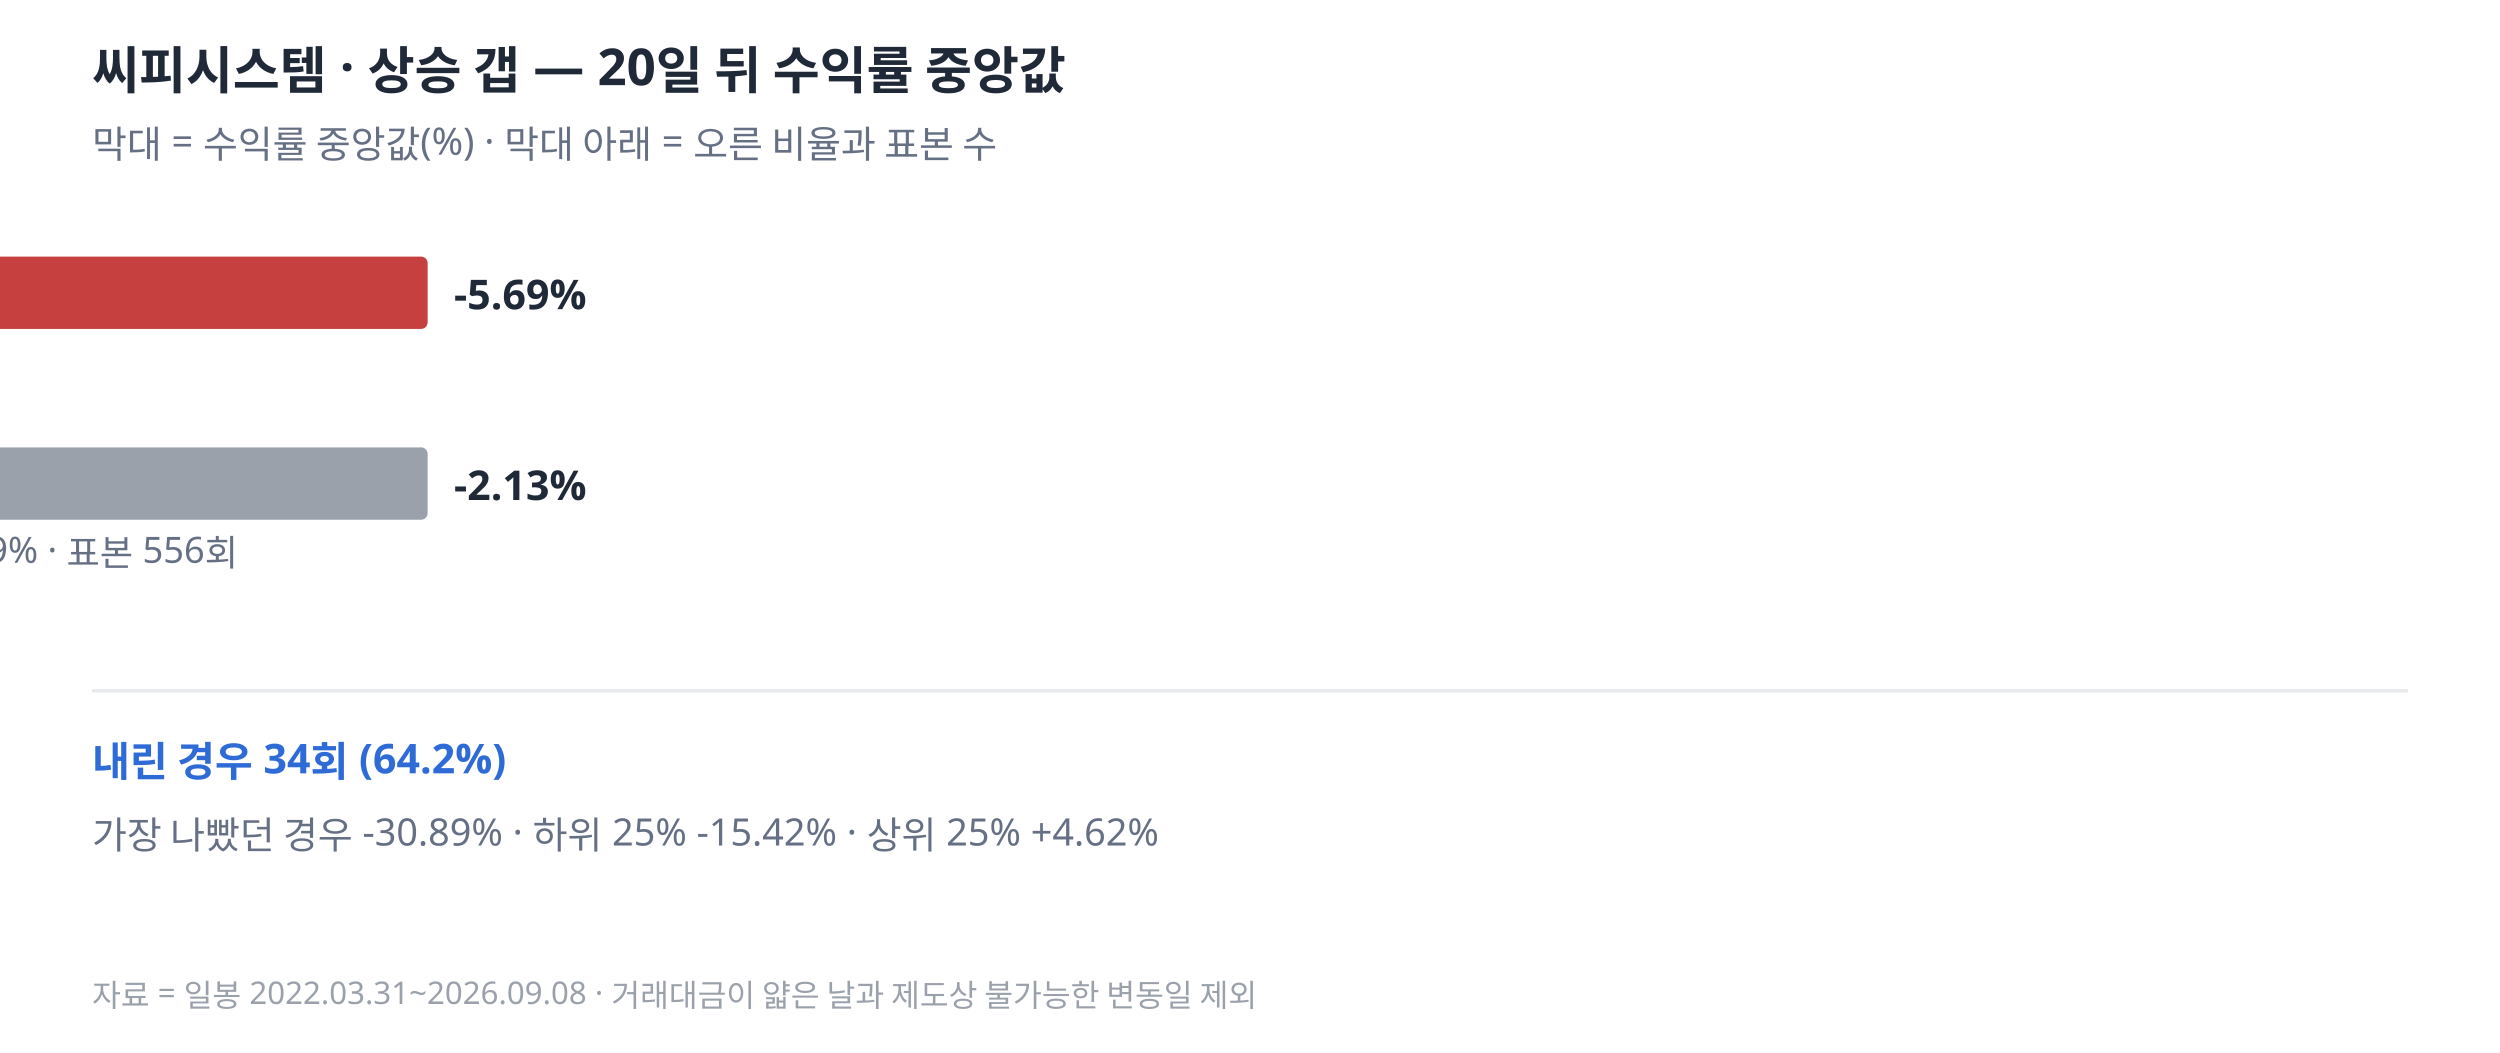
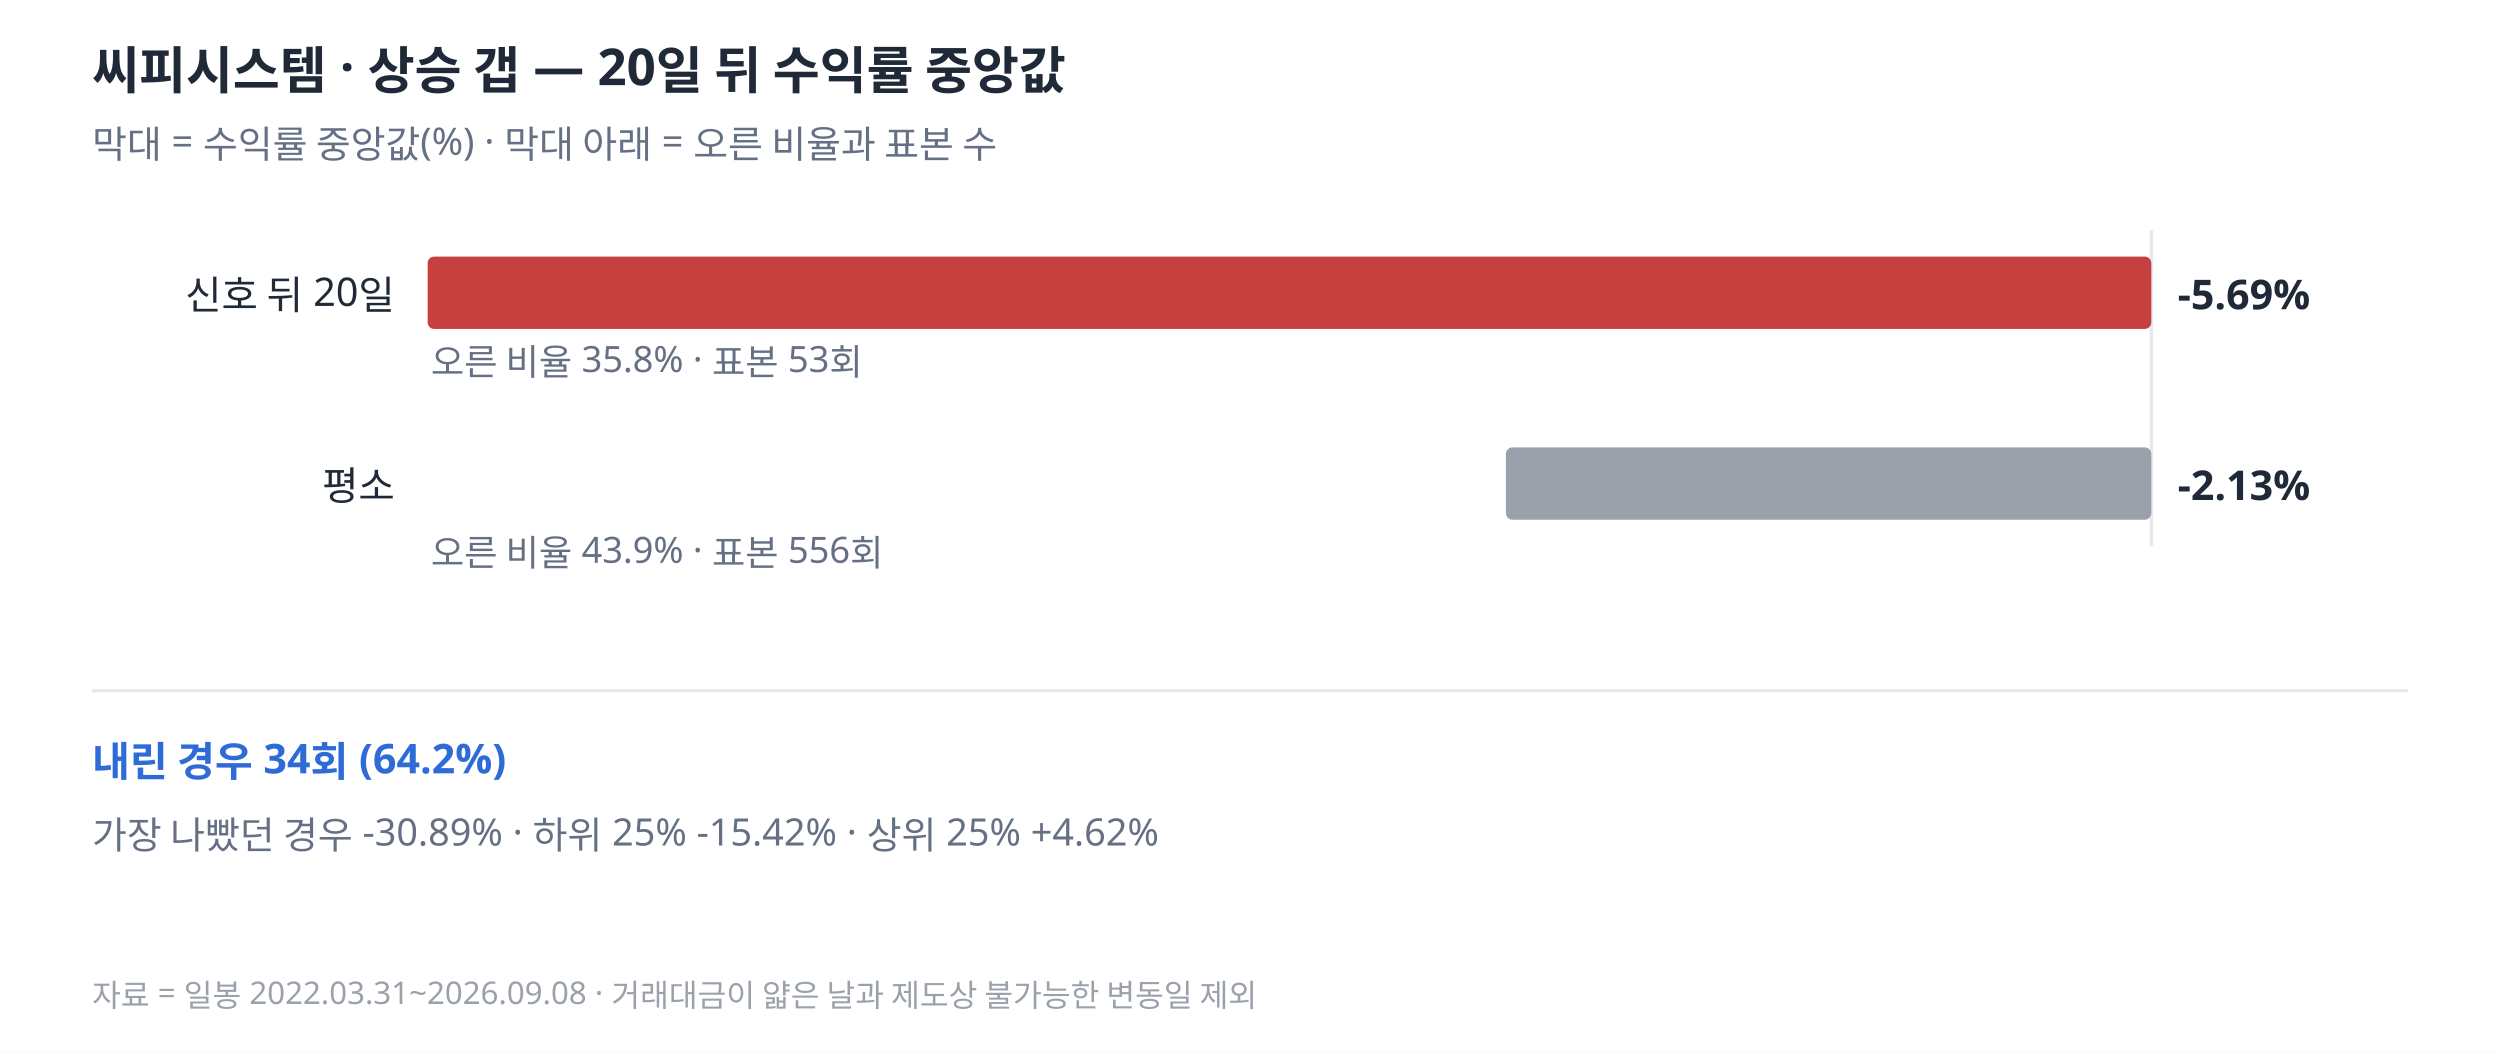
<svg xmlns="http://www.w3.org/2000/svg" viewBox="0 0 760 320" width="760" height="320" font-family="Malgun Gothic, 맑은 고딕, sans-serif">
  <rect width="760" height="320" fill="#FFFFFF" />
  <text x="28" y="27" font-size="15.5" font-weight="700" fill="#1F2937">씨피시스템 · 상승 갭 — 20일 뒤 수익률 중앙값</text>
  <text x="28" y="48" font-size="11.5" fill="#667085">막대 = 수익률 중앙값(%) · 막대 아래 = 오른 비율과 표본 수</text>
+   <line x1="654.0" y1="70" x2="654.0" y2="166" stroke="#E6E8EC" />
  <text x="120" y="94" font-size="12" text-anchor="end" fill="#1F2937">신호 뒤 20일</text>
-   <rect x="-394.0" y="78" width="524.0" height="22" fill="#C6403F" rx="2" />
-   <text x="138.0" y="94" font-size="12.5" font-weight="700" fill="#1F2937">-5.69%</text>
-   <text x="-393.0" y="114" font-size="11" fill="#667085">오른 비율 35.8% · 표본 53회</text>
+   <rect x="130.0" y="78" width="524.0" height="22" fill="#C6403F" rx="2" />
+   <text x="662.0" y="94" font-size="12.5" font-weight="700" fill="#1F2937">-5.69%</text>
+   <text x="131.0" y="114" font-size="11" fill="#667085">오른 비율 35.8% · 표본 53회</text>
  <text x="120" y="152" font-size="12" text-anchor="end" fill="#1F2937">평소</text>
-   <rect x="-66.2" y="136" width="196.2" height="22" fill="#9AA1AB" rx="2" />
-   <text x="138.0" y="152" font-size="12.5" font-weight="700" fill="#1F2937">-2.13%</text>
-   <text x="-65.2" y="172" font-size="11" fill="#667085">오른 비율 43.9% · 표본 556회</text>
+   <rect x="457.8" y="136" width="196.2" height="22" fill="#9AA1AB" rx="2" />
+   <text x="662.0" y="152" font-size="12.5" font-weight="700" fill="#1F2937">-2.13%</text>
+   <text x="131.0" y="172" font-size="11" fill="#667085">오른 비율 43.9% · 표본 556회</text>
  <line x1="28" y1="210" x2="732" y2="210" stroke="#E6E8EC" />
  <text x="28" y="236" font-size="12.5" font-weight="700" fill="#2E6BD6">내린 경우 34회 (64.2%)</text>
  <text x="28" y="258" font-size="11.5" fill="#667085">가장 나빴던 경우 -30.89% · 하위 25% -15.42% · 상위 25% +4.62%</text>
  <text x="28" y="306" font-size="9.5" fill="#9AA1AB">자료 = 일봉 2022.03.31~2026.09.08 · 거래대금이 얇은 날과 제도상 불가능한 변동일 제외</text>
</svg>
